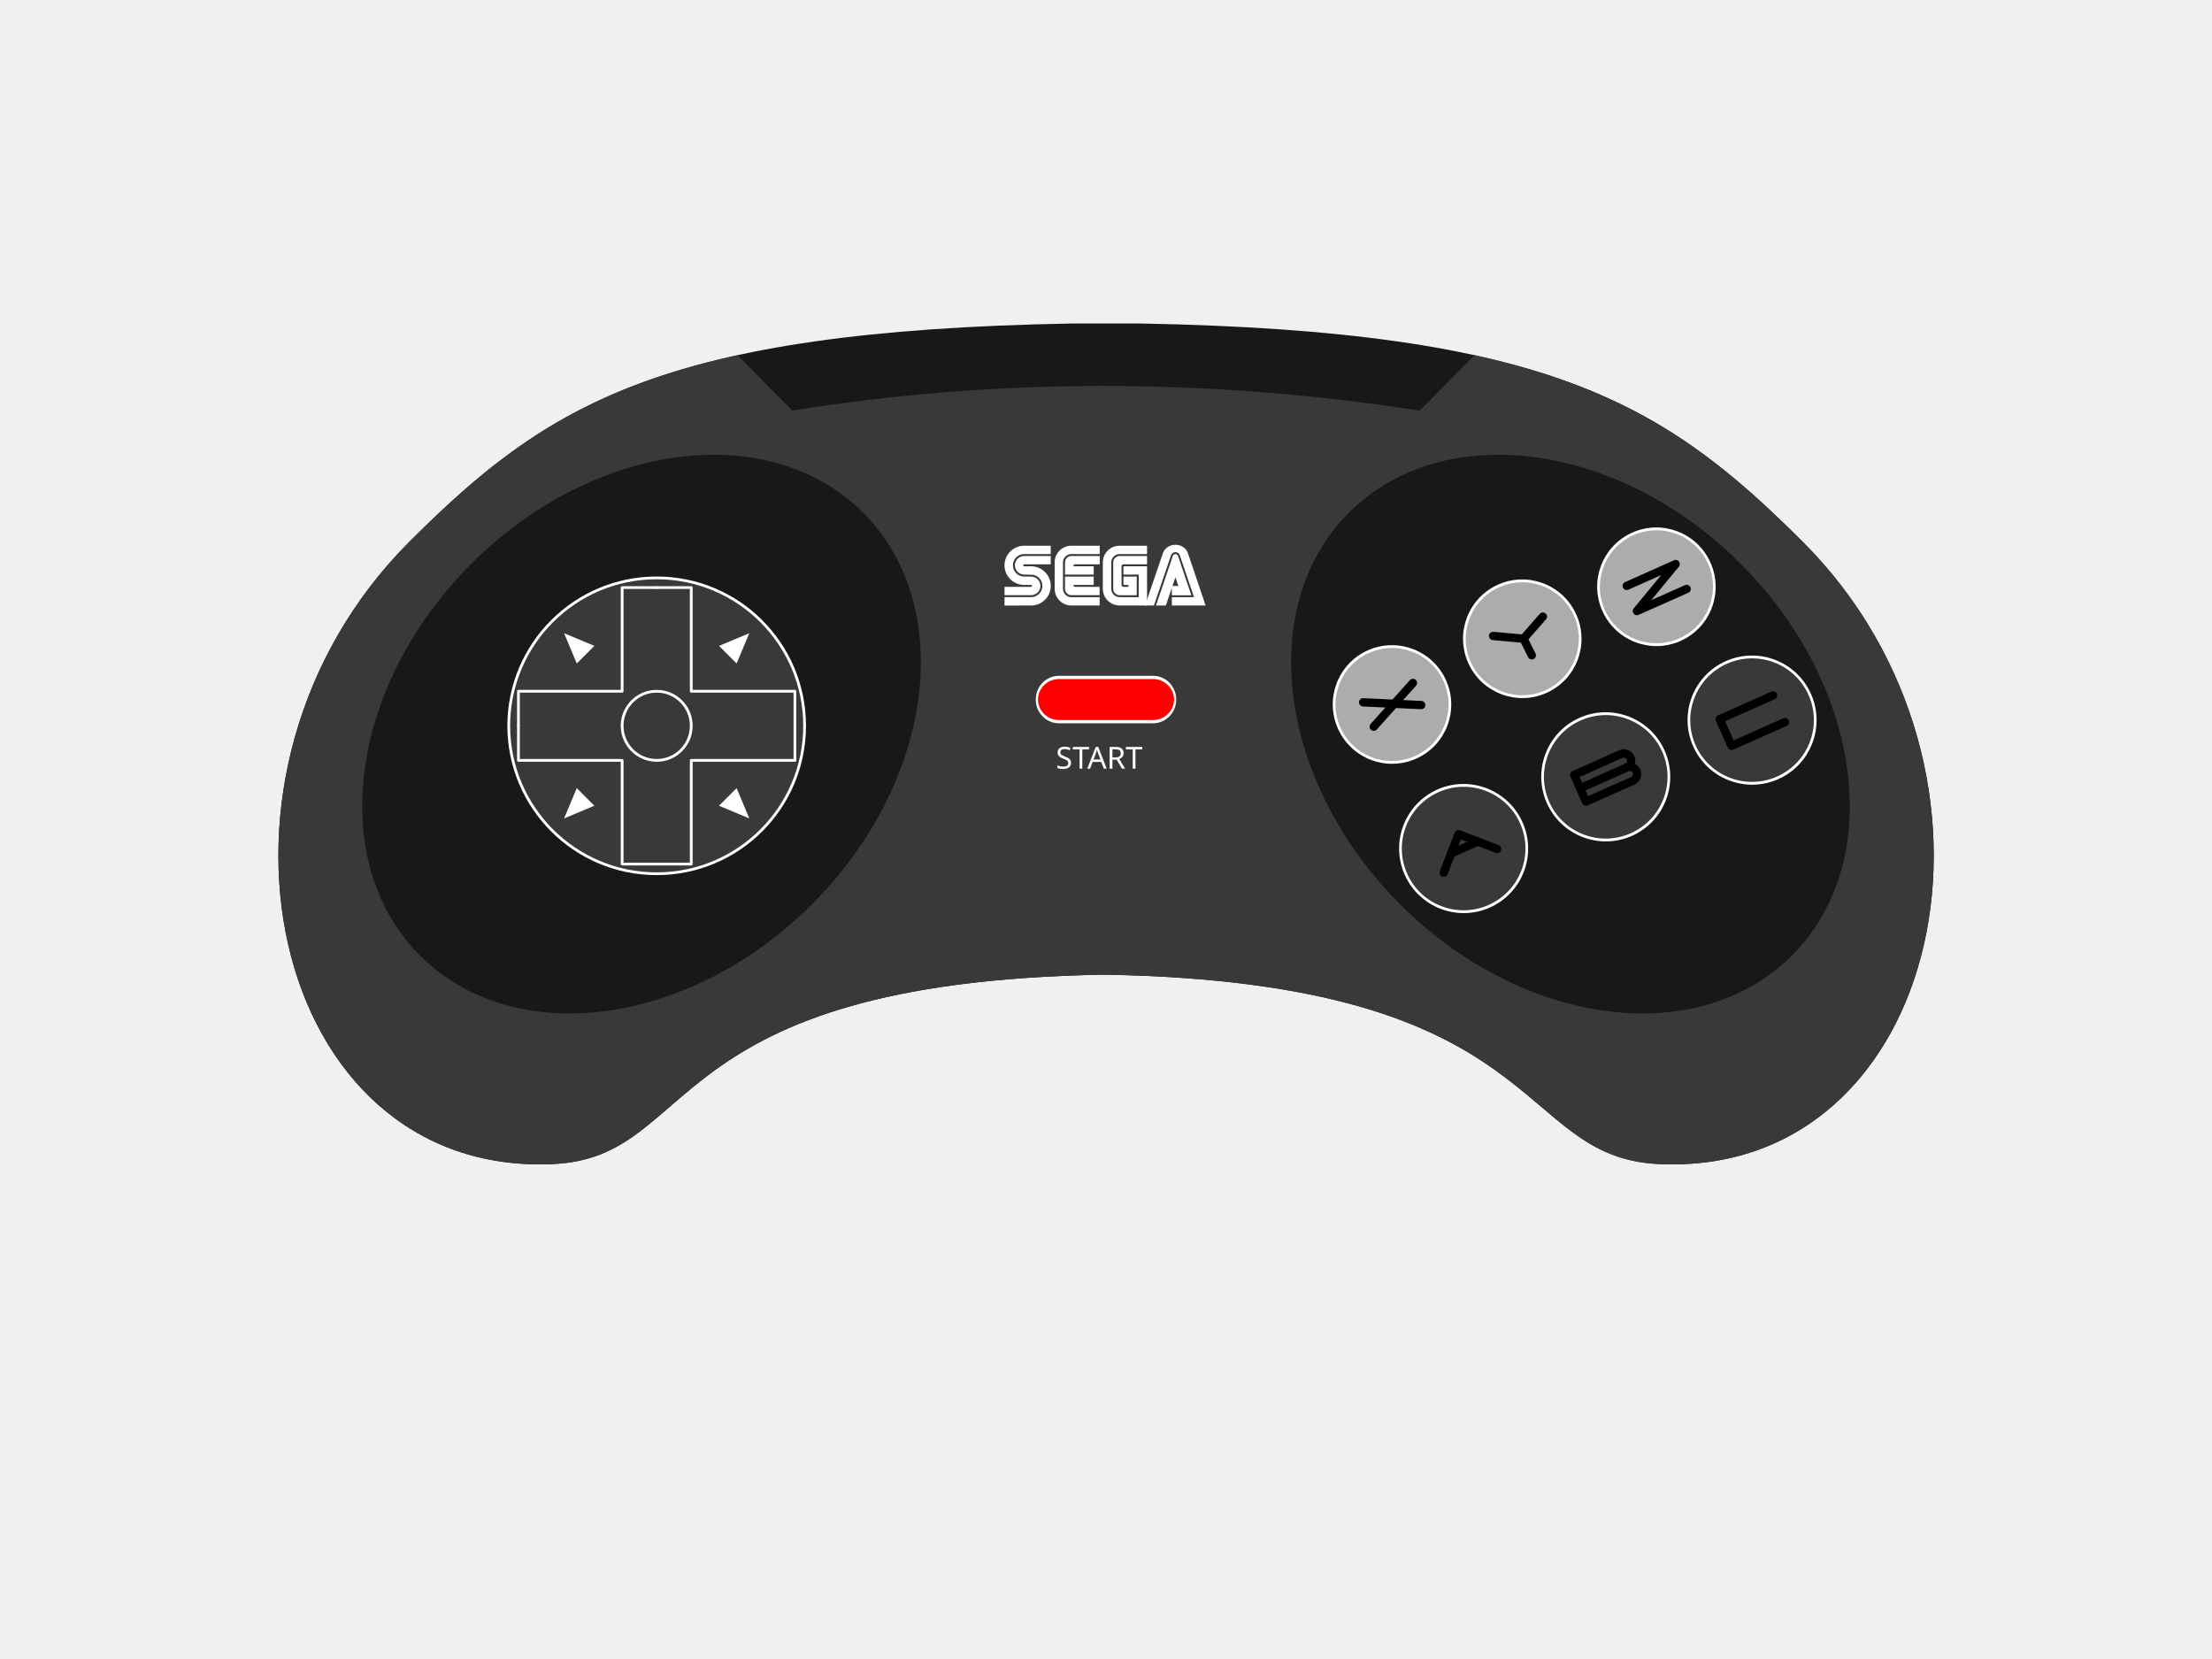
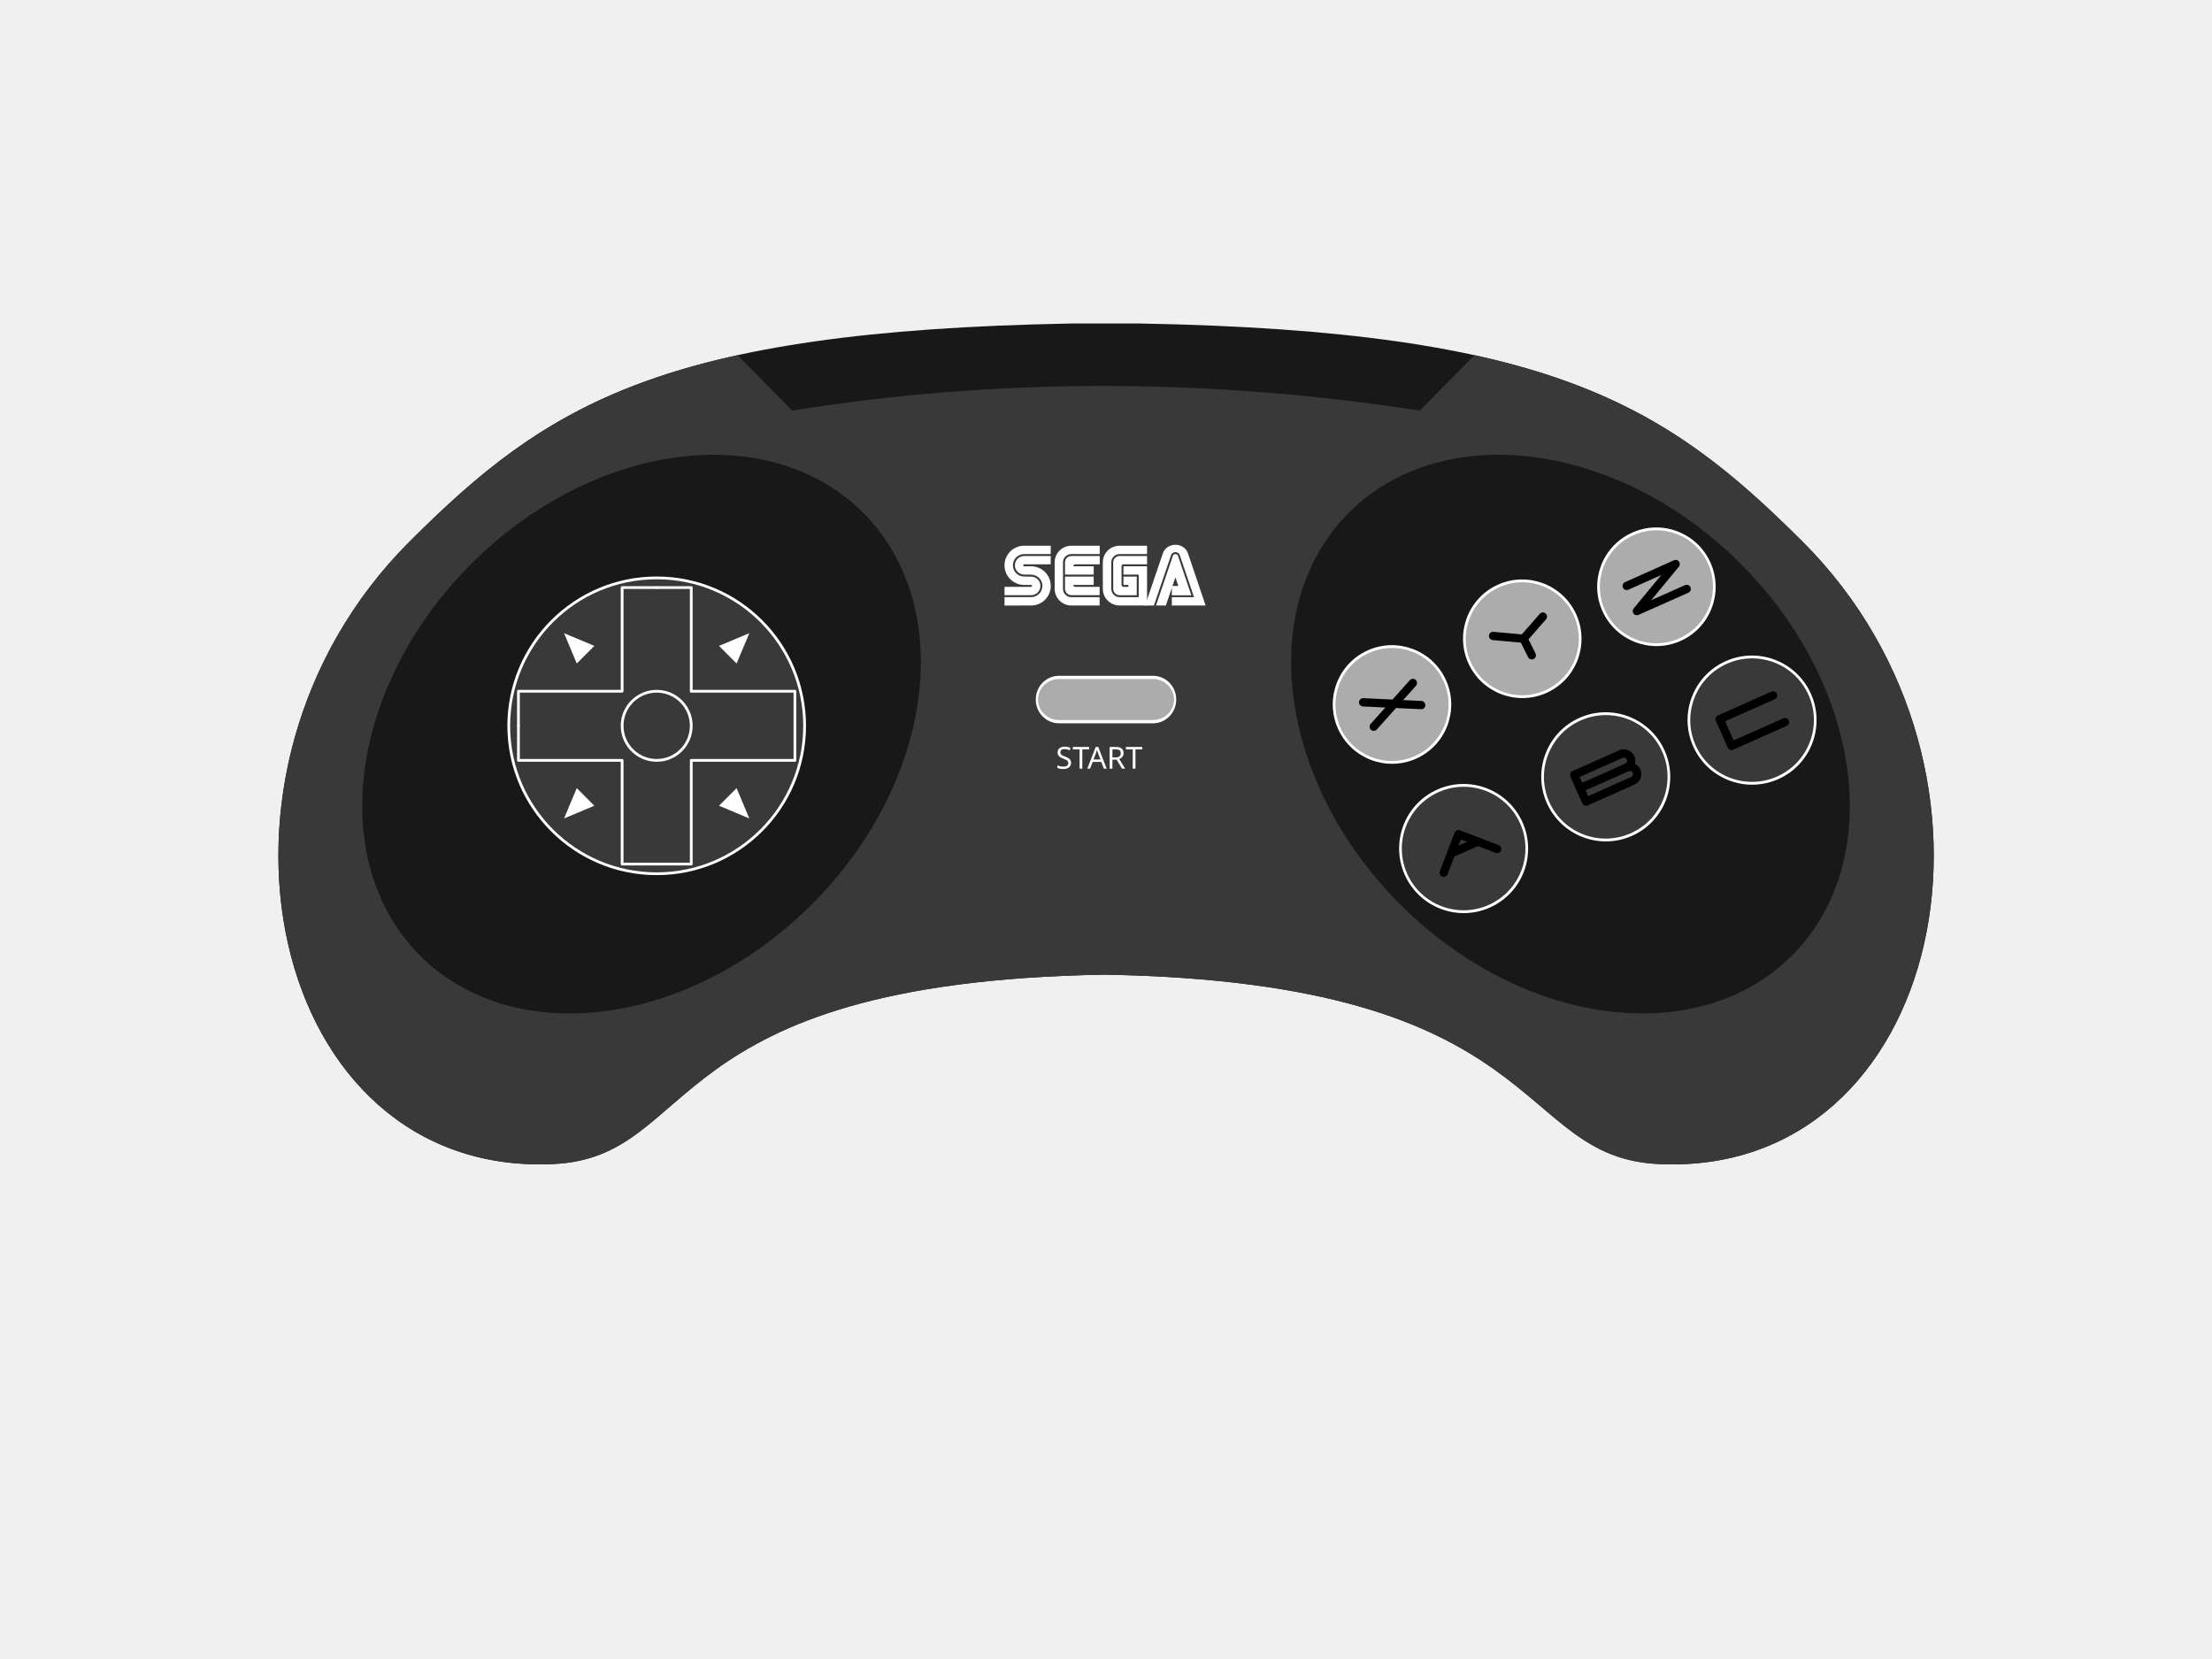
<svg xmlns="http://www.w3.org/2000/svg" width="100%" height="100%" viewBox="0 0 800 600" version="1.1" xml:space="preserve" style="fill-rule:evenodd;clip-rule:evenodd;stroke-linecap:round;stroke-linejoin:round;stroke-miterlimit:1.5;">
  <g transform="matrix(1,0,0,1,0,-4)">
    <g id="Layer1">
      <path d="M412.5,121C560.128,123.715 602,150 652.033,200C735.247,283.158 702.998,429.701 600.033,425C546.627,422.562 561.672,359.245 399.339,356.5C237.005,359.245 253.406,422.562 200,425C97.036,429.701 64.814,283.186 148,200C198,150 239.831,123.71 387.5,121L412.5,121Z" style="fill:rgb(24,24,24);" />
    </g>
  </g>
  <g id="Layer2">
    <path d="M266.731,128.456L286.5,148.5C360.577,136.623 436.24,136.6 513.5,148.5L533.264,128.461C590.349,140.95 619.462,163.45 652.033,196C735.247,279.158 702.998,425.701 600.033,421C546.627,418.562 561.672,355.245 399.339,352.5C237.005,355.245 253.406,418.562 200,421C97.036,425.701 64.814,279.186 148,196C180.555,163.445 209.647,140.941 266.731,128.456ZM312.124,185.399C346.112,219.387 337.814,282.873 293.605,327.082C249.396,371.291 185.91,379.589 151.922,345.601C117.935,311.613 126.233,248.127 170.442,203.918C214.651,159.709 278.136,151.411 312.124,185.399ZM487.876,185.399C453.888,219.387 462.186,282.873 506.395,327.082C550.604,371.291 614.09,379.589 648.078,345.601C682.065,311.613 673.767,248.127 629.558,203.918C585.349,159.709 521.864,151.411 487.876,185.399Z" style="fill:rgb(57,57,57);" />
    <circle cx="237.5" cy="262.5" r="53.5" style="fill:rgb(57,57,57);stroke:white;stroke-width:1px;" />
    <g id="Sega-Logo.wine.svg" transform="matrix(0.0833333,0,0,0.0833333,400,208)">
      <g transform="matrix(1,0,0,1,-600,-400)">
        <path d="M159.588,532.026L274.902,531.909C322.08,531.909 360.314,493.792 360.314,446.826C360.314,399.768 322.08,361.648 274.902,361.648L244.954,361.811C242.594,361.811 240.68,359.875 240.68,357.494C240.68,355.112 242.594,353.174 244.954,353.174L360.058,353.198L360.105,317.088L244.929,317.088C222.662,317.088 204.545,335.177 204.545,357.402C204.545,379.648 222.658,397.666 244.929,397.666L275.018,398.063C302.049,398.063 323.923,419.863 323.923,446.758C323.923,473.672 302.052,495.522 275.018,495.522L159.634,495.522L159.588,532.026" style="fill:white;fill-rule:nonzero;" />
        <path d="M159.634,487.045L275.018,487.045C297.357,487.045 315.425,469.026 315.425,446.755C315.425,424.509 297.357,406.512 275.018,406.512L244.929,406.186C217.945,406.186 196.049,384.362 196.049,357.398C196.049,330.509 217.945,308.682 244.929,308.682L360.105,308.657L360.058,272.408L244.954,272.408C197.825,272.408 159.542,310.482 159.542,357.494C159.542,404.506 197.825,442.602 244.954,442.602L274.738,442.648C277.003,442.648 278.917,444.494 278.917,446.826C278.917,449.115 277.003,450.958 274.738,450.958L159.588,451.051L159.634,487.045M449.717,495.752C429.711,495.752 413.323,479.808 413.323,459.451L413.323,344.257C413.323,324.672 429.711,308.565 449.717,308.565L572.803,308.586L572.803,272.408L449.717,272.408C409.662,272.408 377.215,304.737 377.215,344.654L377.215,459.454C377.215,499.374 409.662,531.749 449.717,531.749L572.289,531.798L572.265,495.709L449.717,495.752" style="fill:white;fill-rule:nonzero;" />
        <path d="M422.148,344.654C422.148,329.389 434.428,317.017 449.717,317.017L572.803,317.017L572.803,353.245L466.757,353.245C458.262,353.245 458.145,361.672 458.145,361.672L546.615,361.672L546.615,397.737L422.105,397.737L422.148,344.654M449.717,486.977C434.474,486.977 422.102,474.675 422.102,459.454L422.102,406.325L546.612,406.325L546.612,442.463L458.142,442.463C458.258,450.958 466.754,451.002 466.754,451.002L572.286,451.002L572.262,486.928L449.717,486.977M659.058,495.66C639.123,495.66 622.831,479.414 622.831,459.451L622.831,344.651C622.831,324.669 639.006,308.562 658.963,308.562L778.178,308.562L778.178,272.408L658.686,272.408C618.649,272.408 586.203,304.737 586.203,344.654L586.203,459.454C586.203,499.374 618.929,531.749 658.963,531.749L778.178,531.798L778.178,361.672L675.726,361.672L675.726,397.737L741.972,397.737L741.972,495.66L659.058,495.66" style="fill:white;fill-rule:nonzero;" />
        <path d="M631.326,459.451C631.326,474.746 643.698,487.186 658.963,487.186L733.428,487.186L733.428,406.278L675.815,406.278L675.815,442.463L697.197,442.463L697.265,450.958L675.978,450.958C671.332,450.958 667.529,447.109 667.529,442.463L667.338,361.648C667.338,361.648 667.314,353.245 675.883,353.035L778.218,353.035L778.172,316.992L658.957,317.017C643.692,317.017 631.32,329.389 631.32,344.654L631.32,459.451M890.2,316.478C891.806,311.882 896.172,308.568 901.332,308.568C906.495,308.568 910.905,311.882 912.468,316.478L970.338,487.442L885.6,487.442L885.692,447.223L914.009,447.223L901.262,409.337L859.735,531.768L817.018,531.768L890.2,316.478" style="fill:white;fill-rule:nonzero;" />
        <path d="M982.006,495.66L885.742,495.66L885.742,531.768L1032.24,531.768L956.049,306.346C949.372,284.358 927.363,268.183 901.308,268.183C875.212,268.183 853.271,284.288 846.545,306.257L769.655,531.771L808.009,531.771L882.662,312.558C885.692,305.3 892.84,300.186 901.243,300.186C909.6,300.186 916.788,305.3 919.846,312.512L982.006,495.66" style="fill:white;fill-rule:nonzero;" />
      </g>
    </g>
    <g transform="matrix(-0.254558,-0.254558,0.622254,-0.622254,155.563,465.352)">
      <path d="M237.5,175L250,187.5L225,187.5L237.5,175Z" style="fill:white;" />
    </g>
    <g transform="matrix(0.254558,-0.254558,0.622254,0.622254,34.6479,180.563)">
      <path d="M237.5,175L250,187.5L225,187.5L237.5,175Z" style="fill:white;" />
    </g>
    <g transform="matrix(-1,-1.22465e-16,1.22465e-16,-1,475,525)">
      <path d="M237.5,212.5L250,212.5L250,250L287.5,250L287.5,262.5" style="fill:none;stroke:white;stroke-width:1px;" />
    </g>
    <g transform="matrix(6.12323e-17,-1,1,6.12323e-17,-25,500)">
      <path d="M237.5,212.5L250,212.5L250,250L287.5,250L287.5,262.5" style="fill:none;stroke:white;stroke-width:1px;" />
    </g>
    <g transform="matrix(-1,-1.22465e-16,1.22465e-16,-1,475,525)">
      <circle cx="237.5" cy="262.5" r="12.5" style="fill:none;stroke:white;stroke-width:1px;" />
    </g>
    <g transform="matrix(0.254558,0.254558,-0.622254,0.622254,319.437,59.6479)">
      <path d="M237.5,175L250,187.5L225,187.5L237.5,175Z" style="fill:white;" />
    </g>
    <g transform="matrix(-0.254558,0.254558,-0.622254,-0.622254,440.352,344.437)">
      <path d="M237.5,175L250,187.5L225,187.5L237.5,175Z" style="fill:white;" />
    </g>
    <path d="M237.5,212.5L250,212.5L250,250L287.5,250L287.5,262.5" style="fill:none;stroke:white;stroke-width:1px;" />
    <g transform="matrix(6.12323e-17,1,-1,6.12323e-17,500,25)">
      <path d="M237.5,212.5L250,212.5L250,250L287.5,250L287.5,262.5" style="fill:none;stroke:white;stroke-width:1px;" />
    </g>
    <g transform="matrix(0.900901,0,0,1.33333,25.9009,-329.667)">
-       <path d="M443,437C443,433.689 439.021,431 434.12,431L396.38,431C391.479,431 387.5,433.689 387.5,437C387.5,440.311 391.479,443 396.38,443L434.12,443C439.021,443 443,440.311 443,437Z" style="fill:rgb(255,0,0);stroke:white;stroke-width:0.88px;" />
+       <path d="M443,437C443,433.689 439.021,431 434.12,431L396.38,431C391.479,431 387.5,433.689 387.5,437C387.5,440.311 391.479,443 396.38,443L434.12,443C439.021,443 443,440.311 443,437Z" style="fill:rgb(172,172,172);stroke:white;stroke-width:0.88px;" />
    </g>
    <g transform="matrix(0.834543,-0.371562,0.399529,0.897358,21.8048,-46.9694)">
      <ellipse cx="350" cy="539.25" rx="25" ry="23.25" style="fill:rgb(57,57,57);stroke:white;stroke-width:1.05px;" />
    </g>
    <g transform="matrix(0.834543,-0.371562,0.399529,0.897358,73.2021,-72.9007)">
      <ellipse cx="350" cy="539.25" rx="25" ry="23.25" style="fill:rgb(57,57,57);stroke:white;stroke-width:1.05px;" />
    </g>
    <g transform="matrix(0.834543,-0.371562,0.399529,0.897358,126.123,-93.4147)">
      <ellipse cx="350" cy="539.25" rx="25" ry="23.25" style="fill:rgb(57,57,57);stroke:white;stroke-width:1.05px;" />
    </g>
    <g transform="matrix(0.386362,-0.17202,0.17202,0.386362,330.47,262.097)">
      <path d="M362.5,300L387.5,275L412.5,300" style="fill:none;stroke:black;stroke-width:7.09px;" />
    </g>
    <g transform="matrix(0.386362,-0.17202,0.17202,0.386362,375.503,221.87)">
      <path d="M362.5,337.5L362.5,312.5L406.25,312.5L406.29,312.5C409.721,312.522 412.5,315.314 412.5,318.75C412.5,322.199 409.699,325 406.25,325C409.699,325 412.5,327.801 412.5,331.25C412.5,334.699 409.699,337.5 406.25,337.5L362.5,337.5Z" style="fill:none;stroke:black;stroke-width:7.09px;" />
    </g>
    <g transform="matrix(0.386362,-0.17202,0.17202,0.386362,375.503,221.87)">
      <path d="M406.5,325L362.5,325" style="fill:none;stroke:black;stroke-width:7.09px;" />
    </g>
    <g transform="matrix(0.386362,-0.17202,0.17202,0.386362,330.47,262.097)">
      <path d="M375,287.5L400,287.5" style="fill:none;stroke:black;stroke-width:7.09px;" />
    </g>
    <g transform="matrix(0.386362,-0.17202,0.17202,0.386362,421.672,187.233)">
      <path d="M412.5,350L362.5,350L362.5,375L412.5,375" style="fill:none;stroke:black;stroke-width:7.09px;" />
    </g>
    <g transform="matrix(0.764998,-0.340599,0.366235,0.822578,38.1961,-69.5782)">
      <ellipse cx="350" cy="539.25" rx="25" ry="23.25" style="fill:rgb(172,172,172);stroke:white;stroke-width:1.15px;" />
    </g>
    <g transform="matrix(0.764998,-0.340599,0.366235,0.822578,85.3103,-93.3486)">
      <ellipse cx="350" cy="539.25" rx="25" ry="23.25" style="fill:rgb(172,172,172);stroke:white;stroke-width:1.15px;" />
    </g>
    <g transform="matrix(0.764998,-0.340599,0.366235,0.822578,133.821,-112.153)">
      <ellipse cx="350" cy="539.25" rx="25" ry="23.25" style="fill:rgb(172,172,172);stroke:white;stroke-width:1.15px;" />
    </g>
    <g transform="matrix(0.354166,-0.157685,0.157685,0.354166,321.139,213.733)">
      <path d="M362.5,300L412.49,277.584" style="fill:none;stroke:black;stroke-width:7.74px;" />
    </g>
    <g transform="matrix(0.354166,-0.157685,0.157685,0.354166,321.139,213.733)">
      <path d="M362.731,275.194L411.166,299.582" style="fill:none;stroke:black;stroke-width:7.74px;" />
    </g>
    <g transform="matrix(1,0,0,1,-6,0)">
      <path d="M594.316,211.905L612.024,204L598,221L616,213" style="fill:none;stroke:black;stroke-width:3px;" />
    </g>
    <g transform="matrix(1,0,0,1,-6,0)">
      <path d="M546,230L557,231L564,223L557,231L560,237" style="fill:none;stroke:black;stroke-width:3px;" />
    </g>
  </g>
  <g transform="matrix(1,0,0,1,227.229,246.486)">
    <text x="154.617px" y="31.522px" style="font-family:'MicrosoftSansSerif', 'Microsoft Sans Serif', sans-serif;font-size:11px;fill:white;">START</text>
  </g>
</svg>
